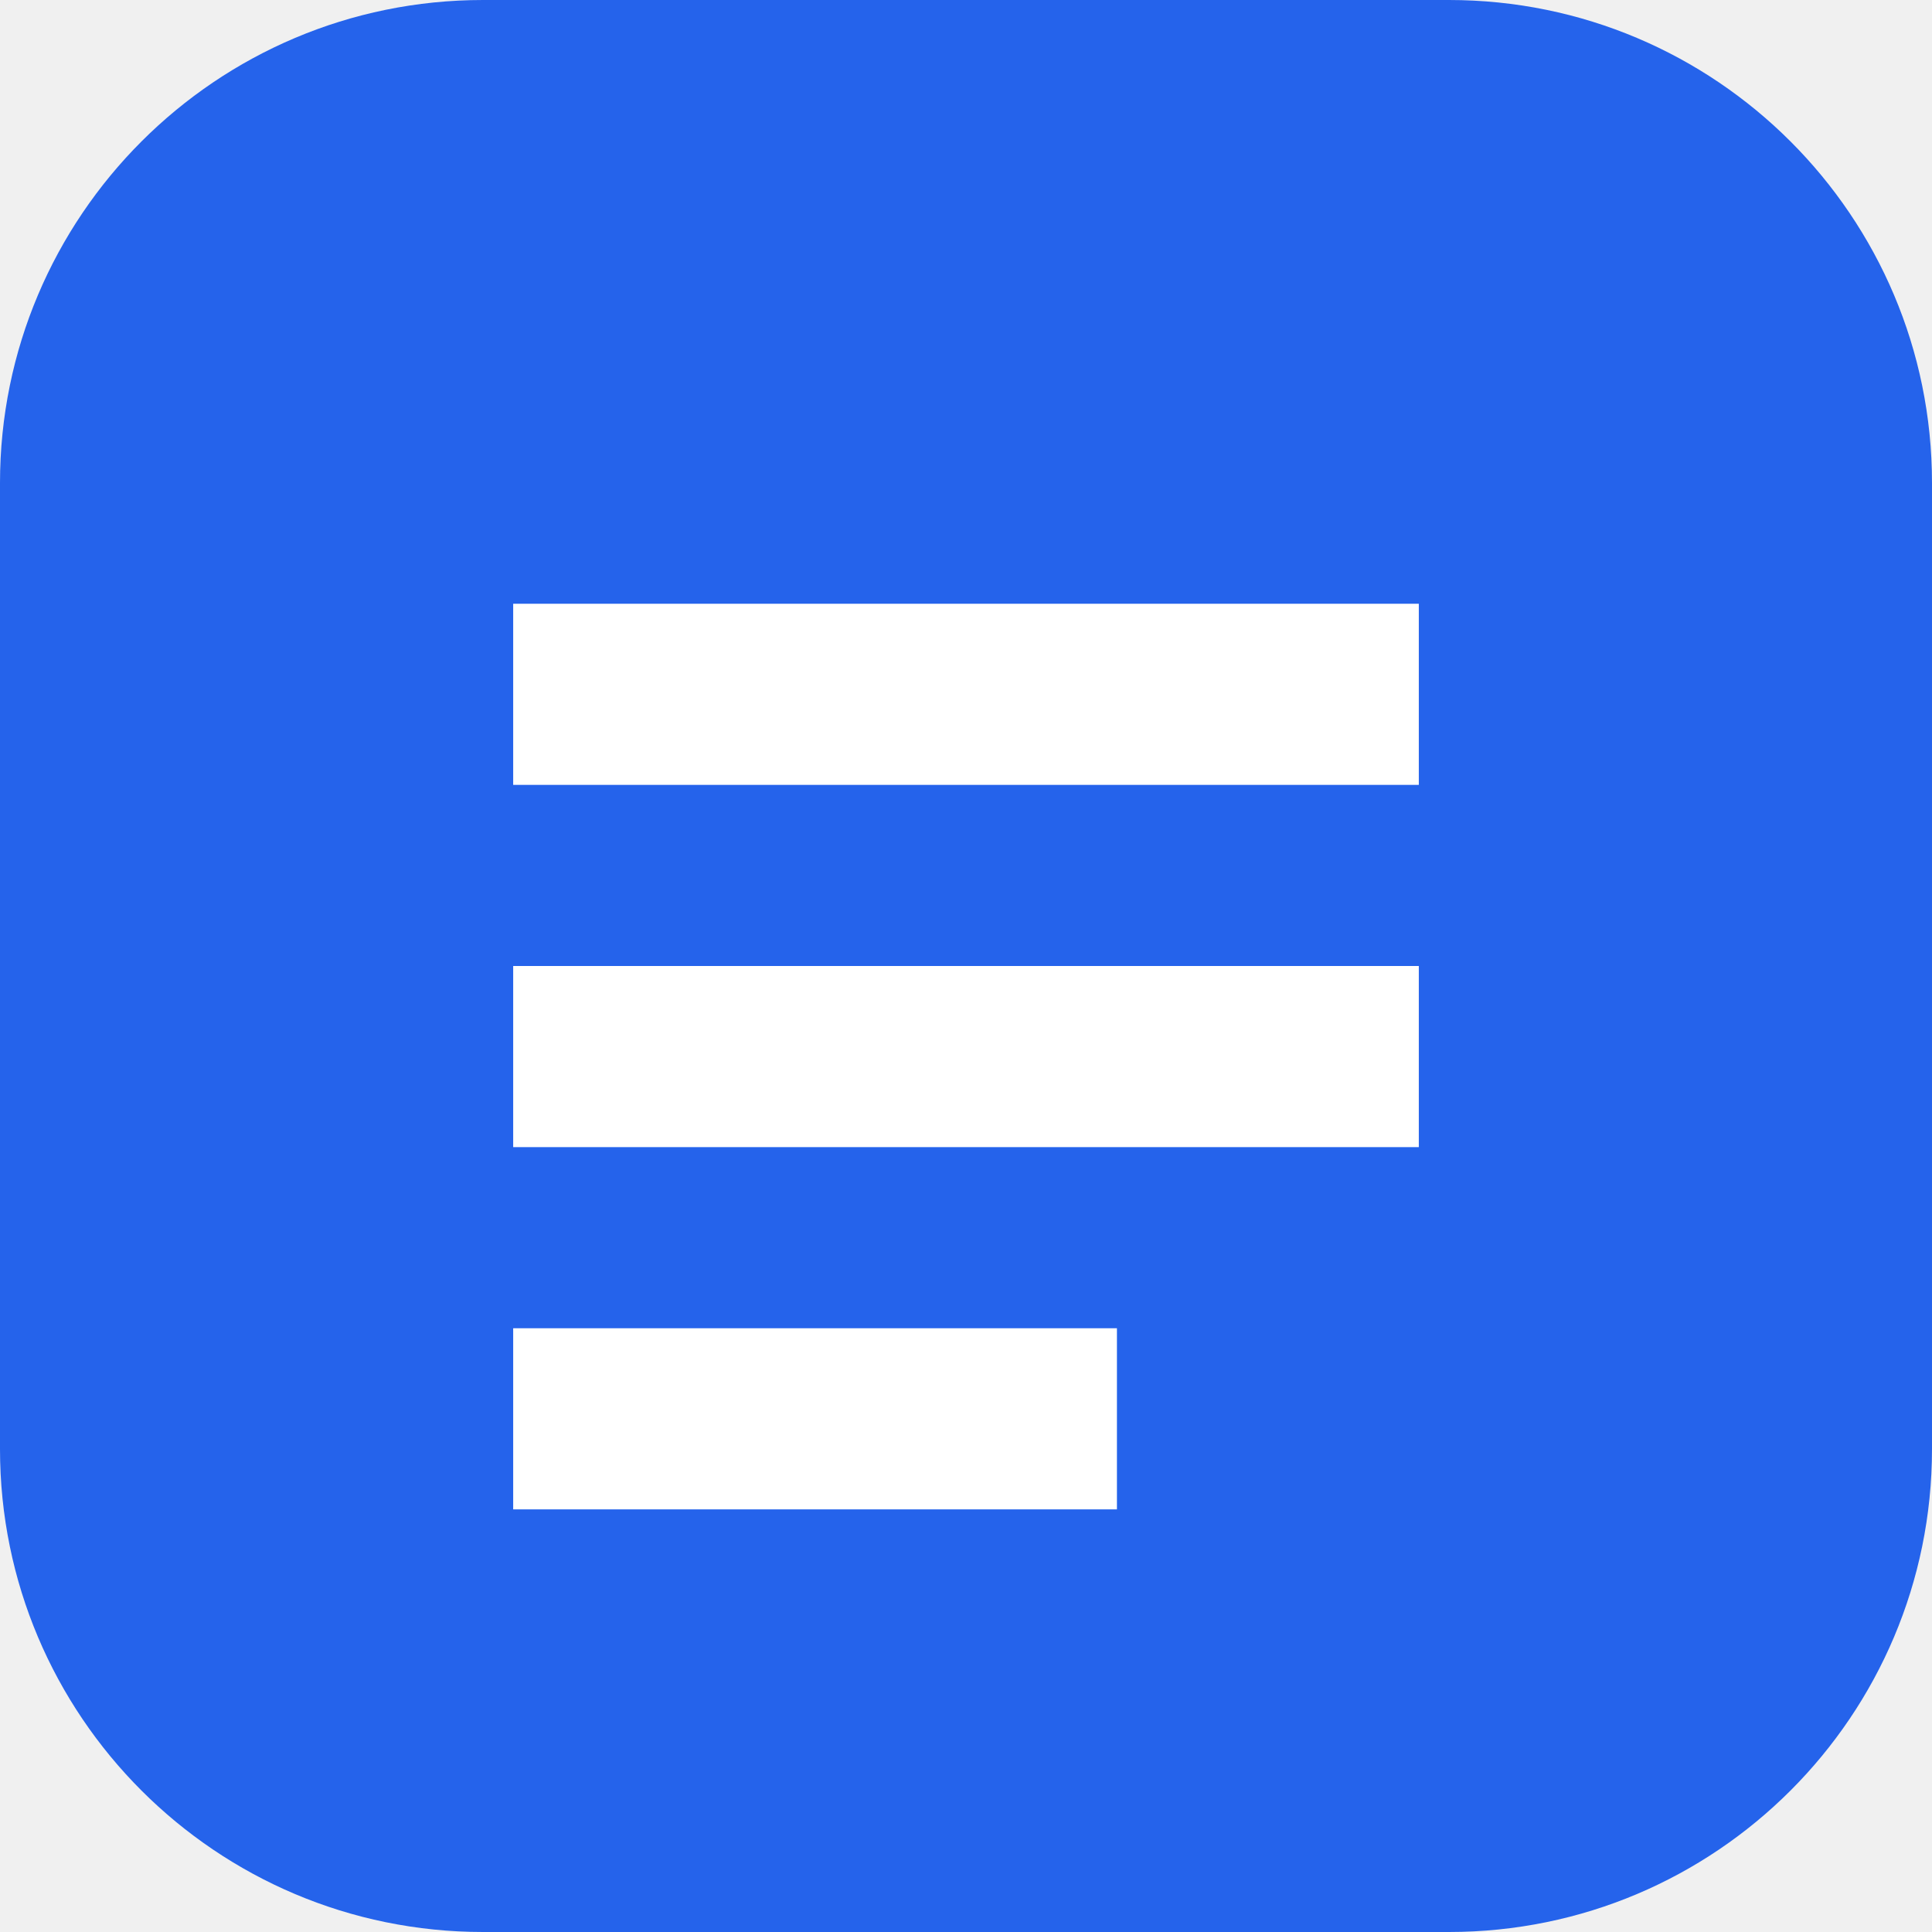
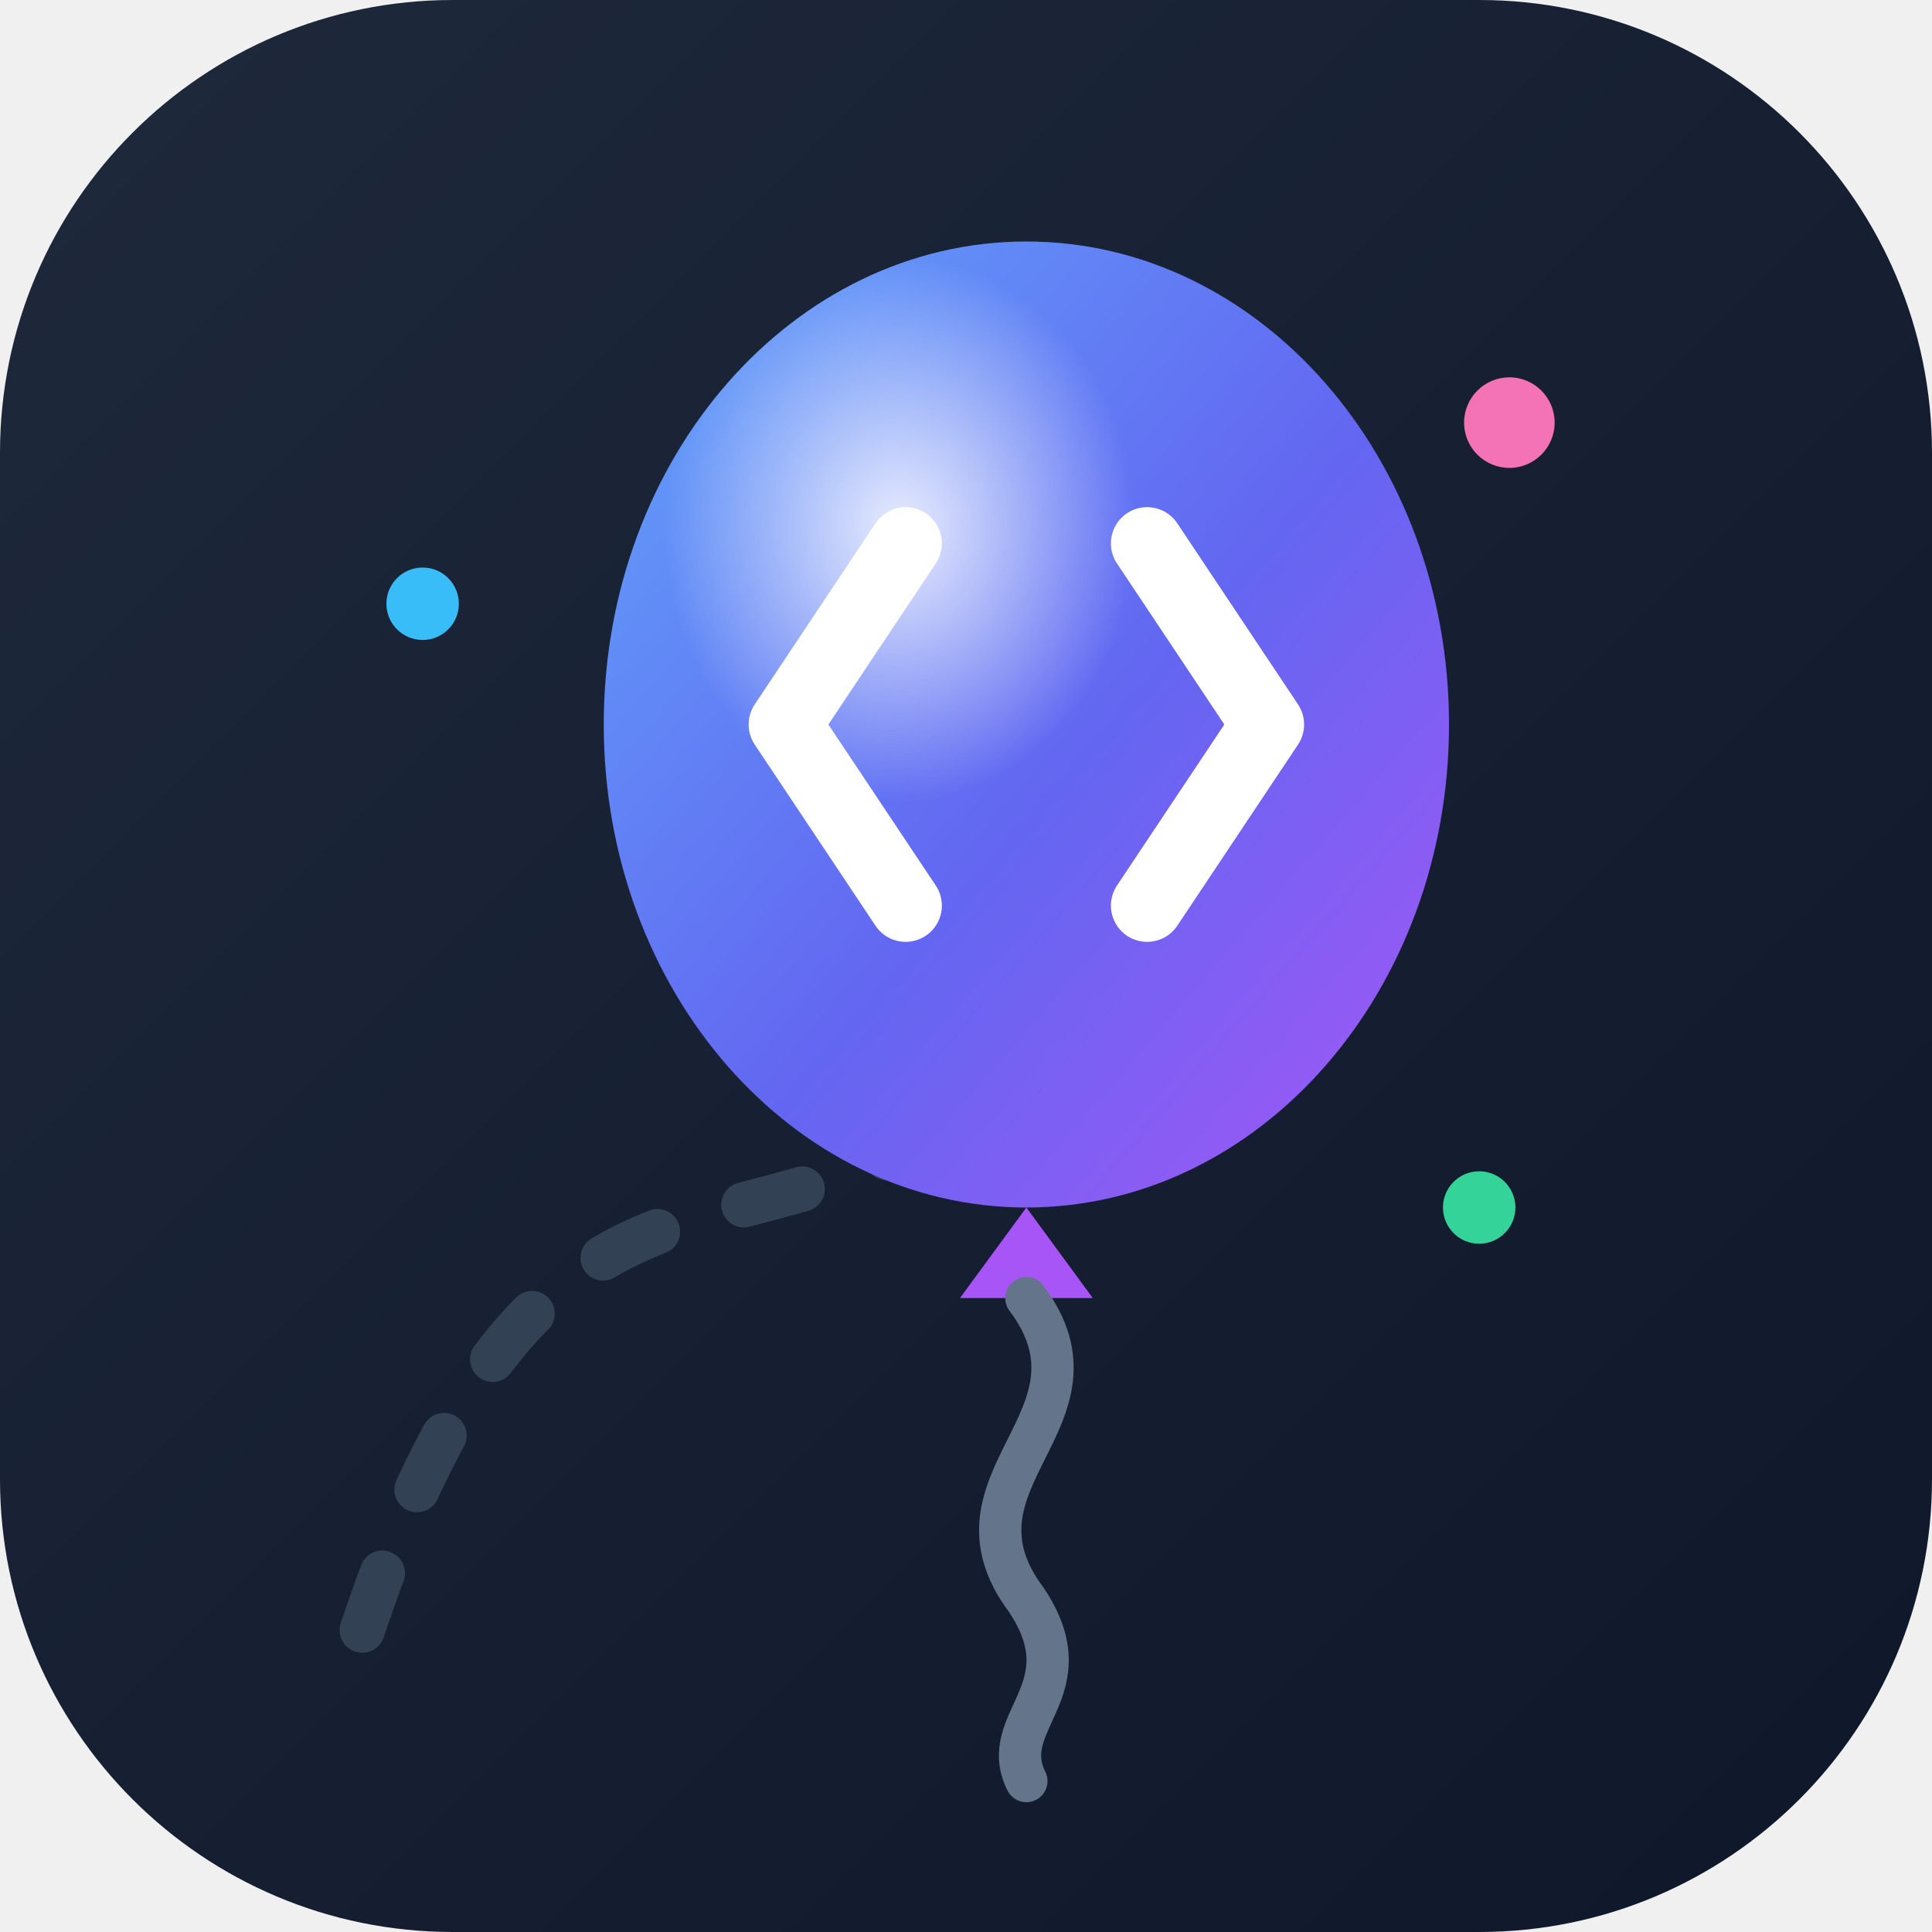
<svg xmlns="http://www.w3.org/2000/svg" viewBox="0 0 64 64" role="img" aria-label="XCPC Notes">
-   <rect width="64" height="64" rx="16" fill="#2563eb" />
-   <path d="M17 20h30v6H17zm0 12h30v6H17zm0 12h20v6H17z" fill="#fff" />
+   <defs>
+     <linearGradient id="bg" x1="0" y1="0" x2="1" y2="1">
+       <stop offset="0" stop-color="#1e293b" />
+       <stop offset="1" stop-color="#0f172a" />
+     </linearGradient>
+     <linearGradient id="balloon" x1="0" y1="0" x2="1" y2="1">
+       <stop offset="0" stop-color="#60a5fa" />
+       <stop offset="0.55" stop-color="#6366f1" />
+       <stop offset="1" stop-color="#a855f7" />
+     </linearGradient>
+     <radialGradient id="shine" cx="0.35" cy="0.3" r="0.7">
+       <stop offset="0" stop-color="#ffffff" stop-opacity="0.85" />
+       <stop offset="0.4" stop-color="#ffffff" stop-opacity="0" />
+     </radialGradient>
+   </defs>
+   <rect width="64" height="64" rx="15" fill="url(#bg)" />
+   <path d="M12 54 C 20 30, 30 50, 40 24" fill="none" stroke="#334155" stroke-width="1.5" stroke-dasharray="2 3" stroke-linecap="round" />
+   <ellipse cx="34" cy="24" rx="14" ry="16" fill="url(#balloon)" />
+   <ellipse cx="34" cy="24" rx="14" ry="16" fill="url(#shine)" />
+   <g stroke="#ffffff" stroke-width="2.4" stroke-linecap="round" stroke-linejoin="round" fill="none">
+     <path d="M30 18 L26 24 L30 30" />
+     <path d="M38 18 L42 24 L38 30" />
+   </g>
+   <path d="M34 40 l-2.2 3 h4.4 z" fill="#a855f7" />
+   <path d="M34 43 c 3 4, -3 6, 0 10 c 2 3, -1 4, 0 6" fill="none" stroke="#64748b" stroke-width="1.4" stroke-linecap="round" />
+   <circle cx="50" cy="14" r="1.5" fill="#f472b6" />
+   <circle cx="14" cy="20" r="1.2" fill="#38bdf8" />
+   <circle cx="49" cy="40" r="1.2" fill="#34d399" />
</svg>
